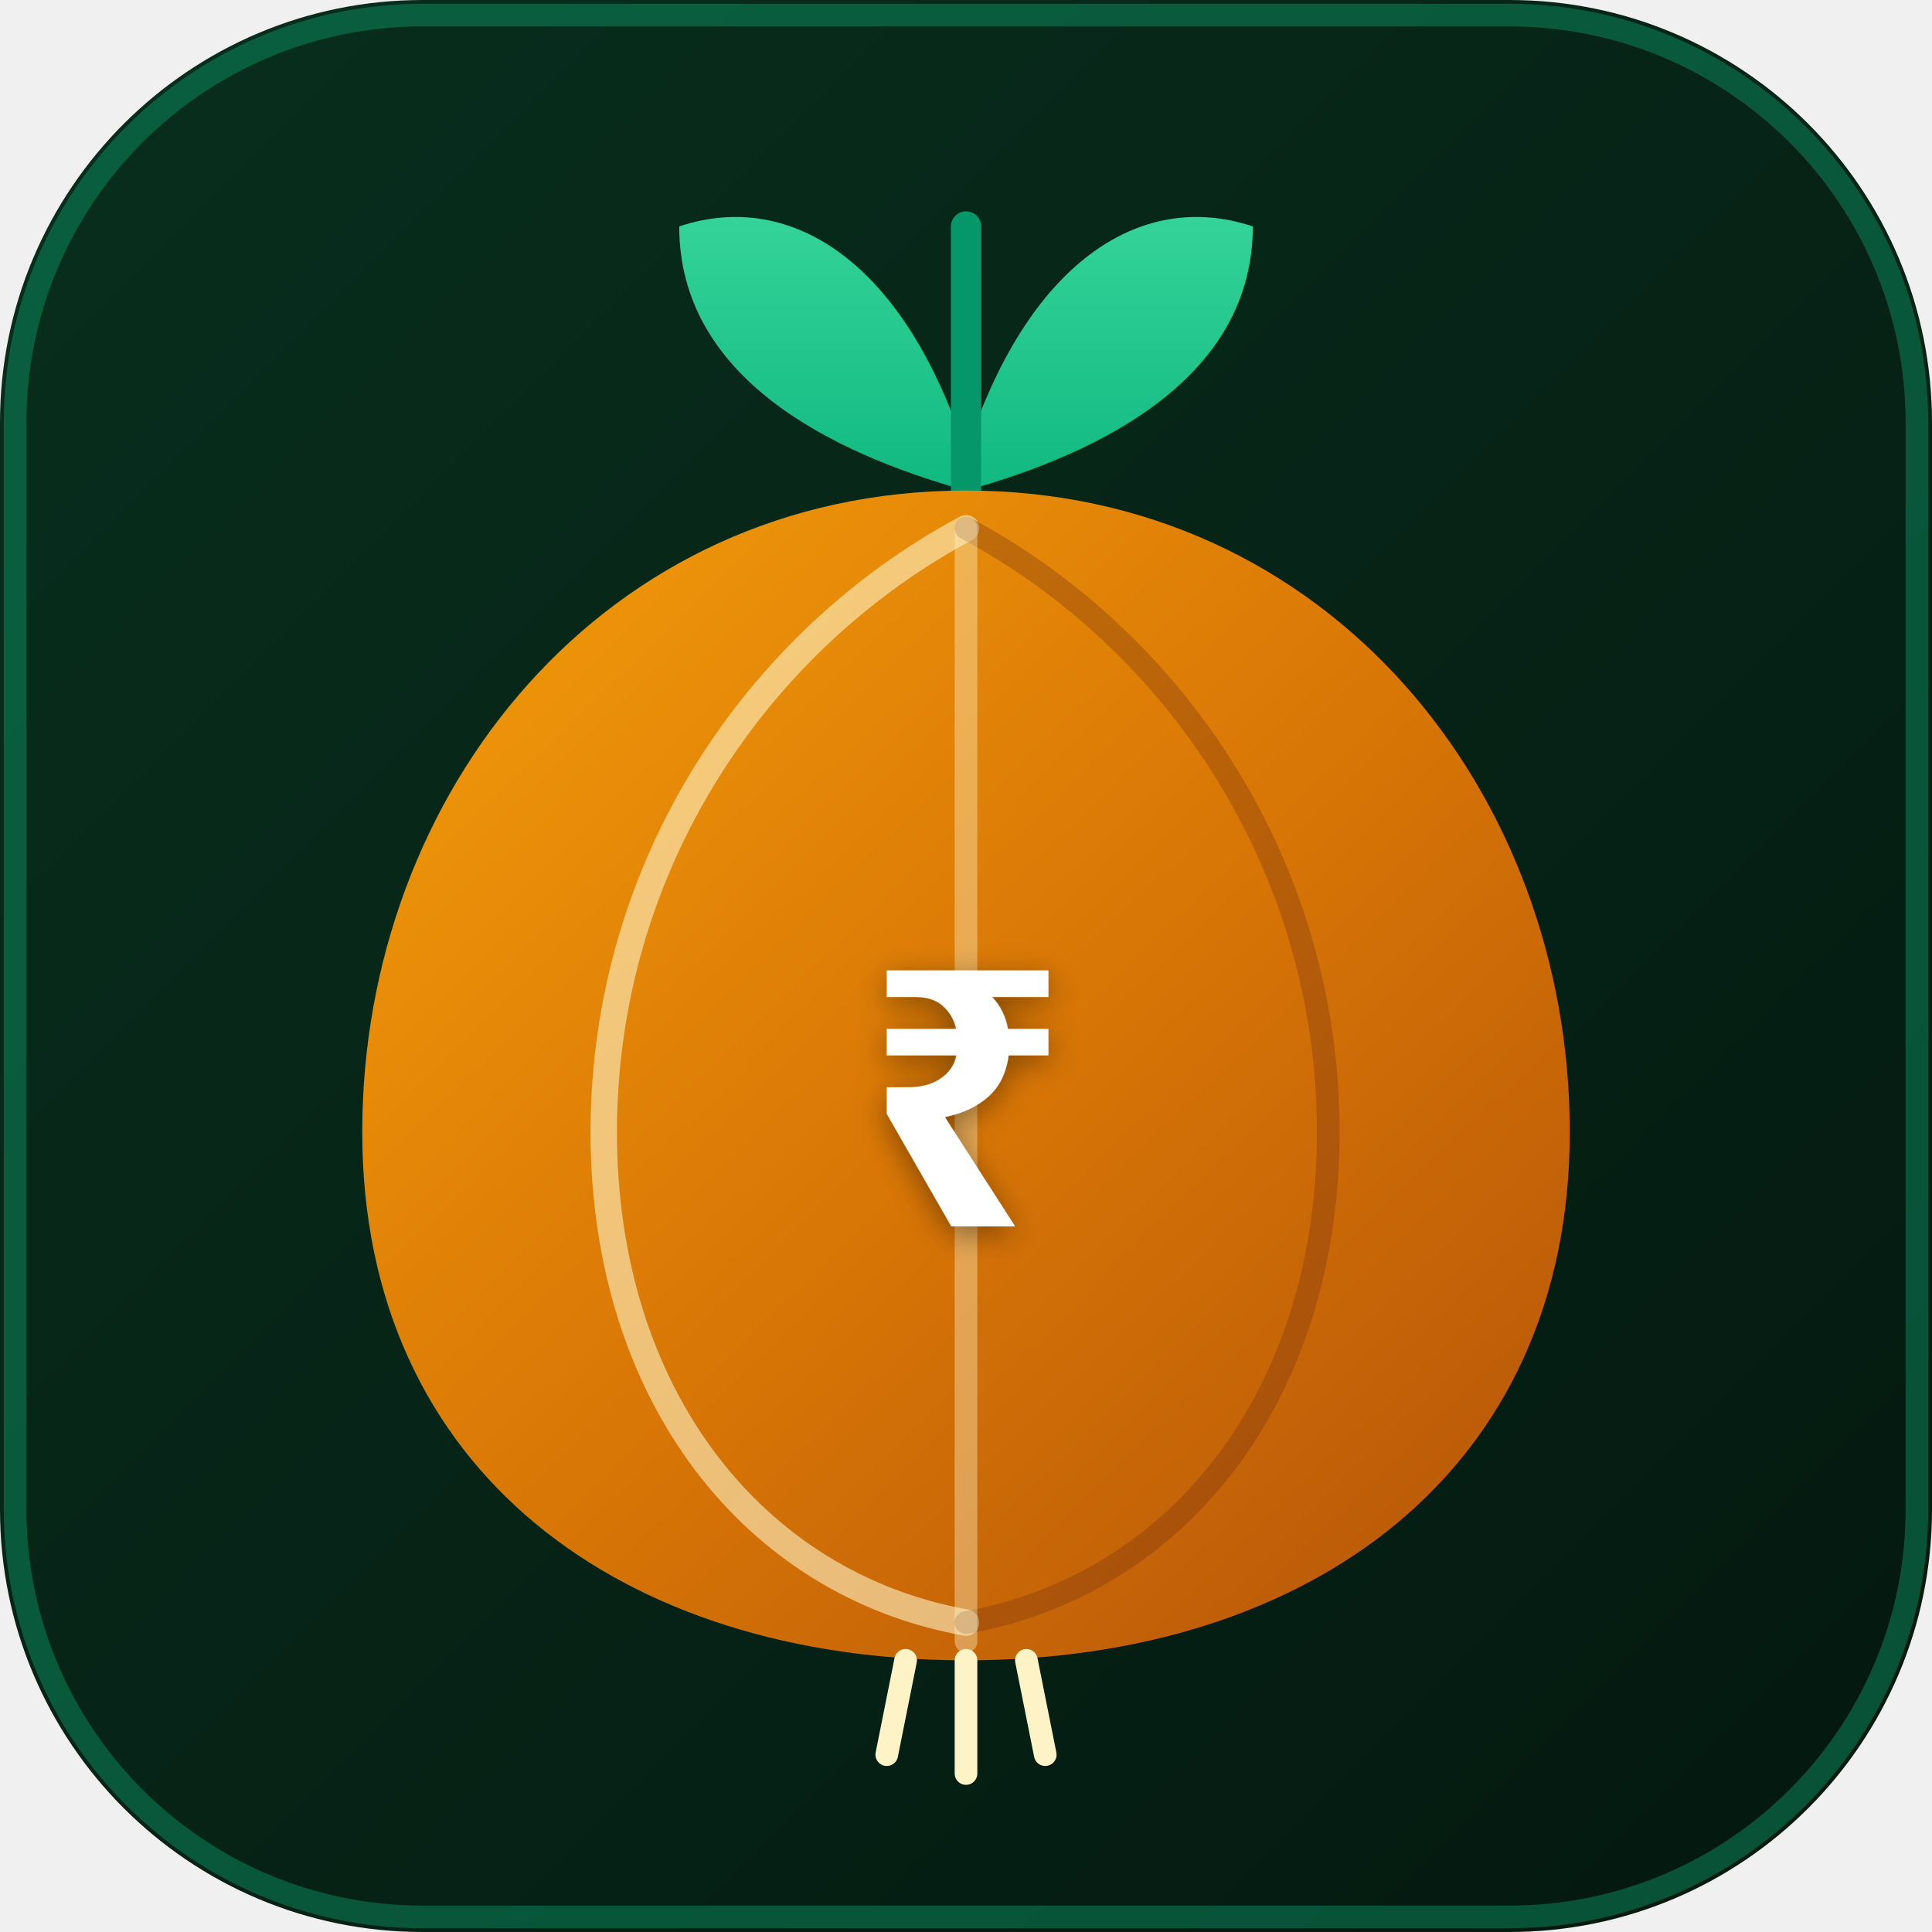
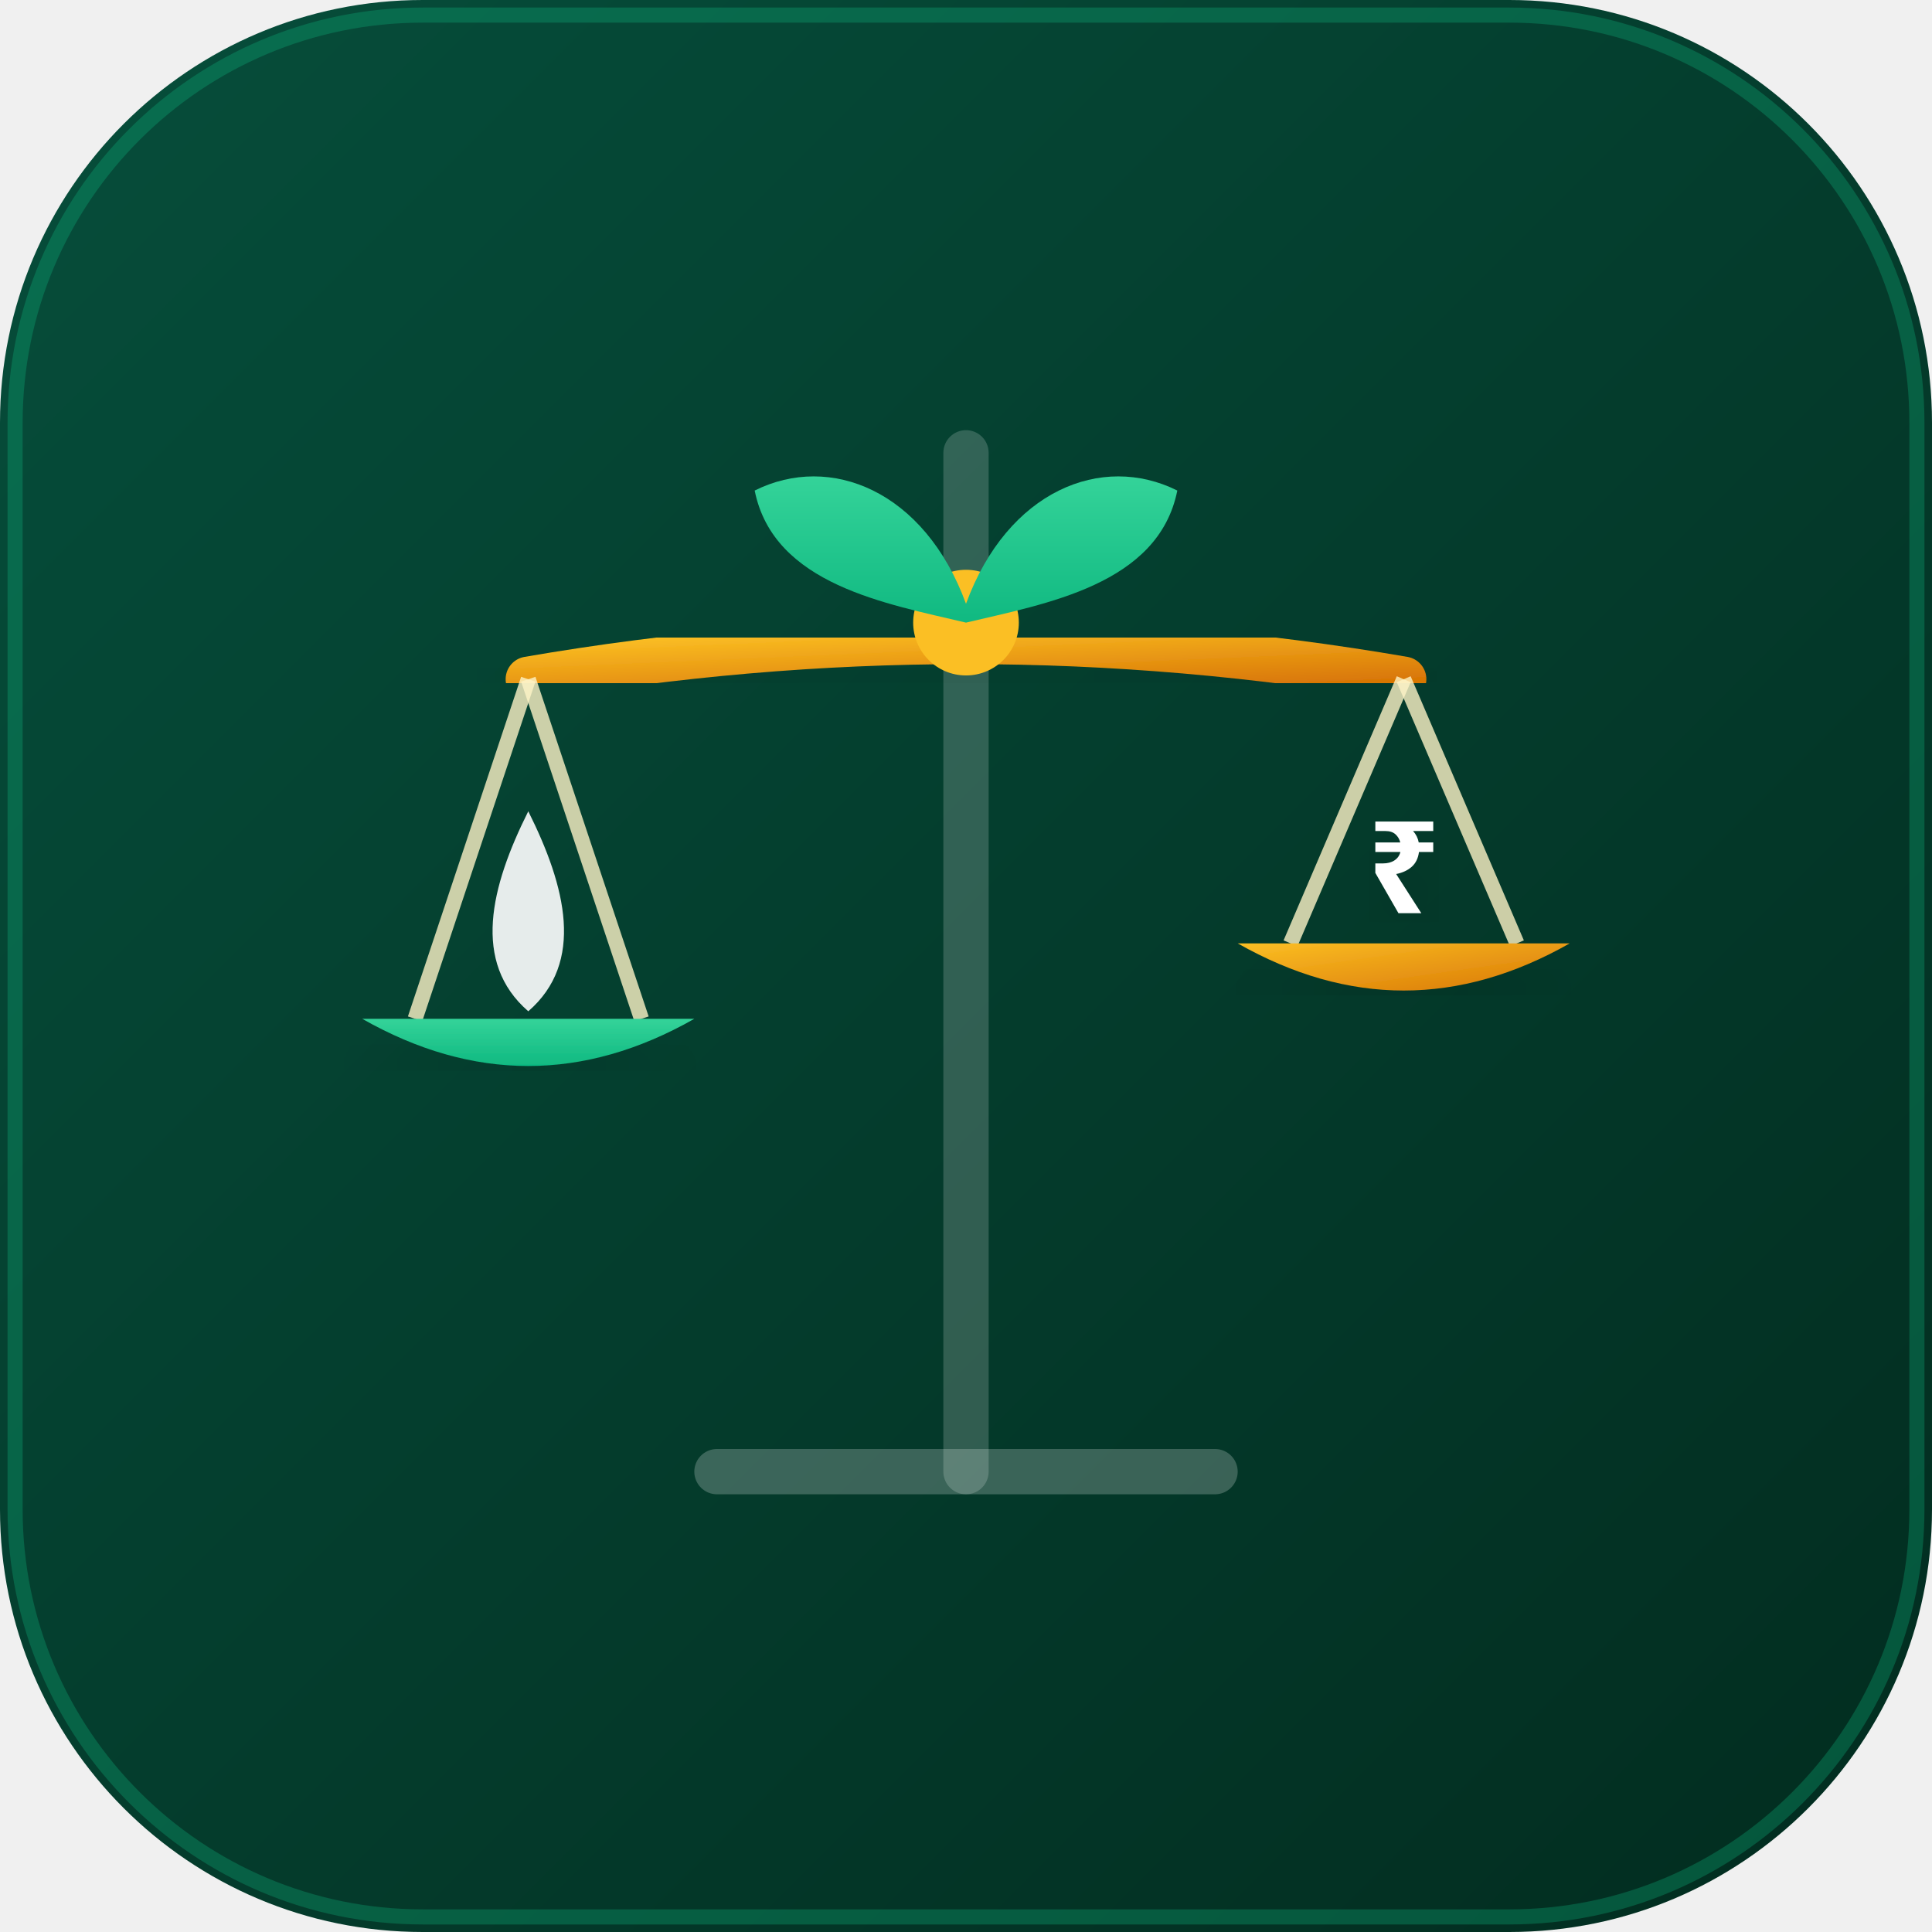
<svg xmlns="http://www.w3.org/2000/svg" viewBox="0 0 512 512" width="512" height="512">
  <defs>
-     <linearGradient id="bg" x1="0%" y1="0%" x2="100%" y2="100%">
-       <stop offset="0%" stop-color="#082f1e" />
-       <stop offset="100%" stop-color="#04180f" />
+     <linearGradient id="bgGrad" x1="0%" y1="0%" x2="100%" y2="100%">
+       <stop offset="0%" stop-color="#064e3b" />
+       <stop offset="100%" stop-color="#022c1f" />
    </linearGradient>
-     <linearGradient id="onion" x1="0%" y1="0%" x2="100%" y2="100%">
-       <stop offset="0%" stop-color="#f59e0b" />
-       <stop offset="50%" stop-color="#d97706" />
-       <stop offset="100%" stop-color="#b45309" />
+     <linearGradient id="goldGrad" x1="0%" y1="0%" x2="100%" y2="100%">
+       <stop offset="0%" stop-color="#fbbf24" />
+       <stop offset="100%" stop-color="#d97706" />
    </linearGradient>
-     <linearGradient id="sprout" x1="0%" y1="100%" x2="0%" y2="0%">
+     <linearGradient id="leafGrad" x1="0%" y1="100%" x2="0%" y2="0%">
      <stop offset="0%" stop-color="#10b981" />
      <stop offset="100%" stop-color="#34d399" />
    </linearGradient>
+     <filter id="shadow" x="-10%" y="-10%" width="120%" height="120%">
+       <feDropShadow dx="0" dy="8" stdDeviation="12" flood-color="#000" flood-opacity="0.25" />
+     </filter>
  </defs>
-   <rect width="512" height="512" rx="112" fill="url(#bg)" />
-   <rect width="504" height="504" x="4" y="4" rx="108" fill="none" stroke="#10b981" stroke-width="6" stroke-opacity="0.35" />
-   <path d="M256 120 C240 70, 210 50, 180 60 C180 100, 220 120, 256 130 Z" fill="url(#sprout)" />
-   <path d="M256 120 C272 70, 302 50, 332 60 C332 100, 292 120, 256 130 Z" fill="url(#sprout)" />
-   <line x1="256" y1="60" x2="256" y2="140" stroke="#059669" stroke-width="8" stroke-linecap="round" />
-   <path d="M256 130 C160 130, 96 210, 96 300 C96 390, 165 440, 256 440 C347 440, 416 390, 416 300 C416 210, 352 130, 256 130 Z" fill="url(#onion)" />
-   <path d="M256 140 C200 170, 160 230, 160 300 C160 370, 200 420, 256 430" fill="none" stroke="#fef3c7" stroke-width="7" stroke-linecap="round" stroke-opacity="0.6" />
-   <path d="M256 140 C312 170, 352 230, 352 300 C352 370, 312 420, 256 430" fill="none" stroke="#78350f" stroke-width="6" stroke-linecap="round" stroke-opacity="0.35" />
-   <line x1="256" y1="140" x2="256" y2="435" stroke="#fef3c7" stroke-width="6" stroke-linecap="round" stroke-opacity="0.4" />
-   <text x="256" y="325" font-family="Arial, sans-serif" font-size="95" font-weight="900" fill="#ffffff" text-anchor="middle" filter="drop-shadow(0 2px 4px rgba(0,0,0,0.4))">₹</text>
-   <path d="M240 440 L235 465 M256 440 L256 470 M272 440 L277 465" stroke="#fef3c7" stroke-width="6" stroke-linecap="round" />
+   <rect width="512" height="512" rx="112" fill="url(#bgGrad)" />
+   <rect width="504" height="504" x="4" y="4" rx="108" fill="none" stroke="#10b981" stroke-width="4" stroke-opacity="0.3" />
+   <path d="M256 120 L256 390" stroke="rgba(255,255,255,0.18)" stroke-width="12" stroke-linecap="round" />
+   <path d="M190 390 L322 390" stroke="rgba(255,255,255,0.22)" stroke-width="12" stroke-linecap="round" />
+   <path d="M140 180 Q256 160 372 180" stroke="url(#goldGrad)" stroke-width="12" stroke-linecap="round" fill="none" filter="url(#shadow)" />
+   <line x1="140" y1="180" x2="110" y2="270" stroke="#fef3c7" stroke-width="4" stroke-opacity="0.8" />
+   <line x1="140" y1="180" x2="170" y2="270" stroke="#fef3c7" stroke-width="4" stroke-opacity="0.8" />
+   <path d="M96 270 Q140 295 184 270 Z" fill="url(#leafGrad)" filter="url(#shadow)" />
+   <path d="M140 215 C130 235 125 255 140 268 C155 255 150 235 140 215 Z" fill="#ffffff" opacity="0.9" />
+   <line x1="372" y1="180" x2="342" y2="250" stroke="#fef3c7" stroke-width="4" stroke-opacity="0.8" />
+   <line x1="372" y1="180" x2="402" y2="250" stroke="#fef3c7" stroke-width="4" stroke-opacity="0.8" />
+   <path d="M328 250 Q372 275 416 250 Z" fill="url(#goldGrad)" filter="url(#shadow)" />
+   <text x="372" y="242" font-family="'Plus Jakarta Sans', system-ui, sans-serif" font-size="34" font-weight="900" fill="#ffffff" text-anchor="middle" filter="url(#shadow)">₹</text>
+   <circle cx="256" cy="165" r="14" fill="#fbbf24" />
+   <path d="M256 160 C245 130 220 120 200 130 C205 155 235 160 256 165 Z" fill="url(#leafGrad)" />
+   <path d="M256 160 C267 130 292 120 312 130 C307 155 277 160 256 165 Z" fill="url(#leafGrad)" />
</svg>
